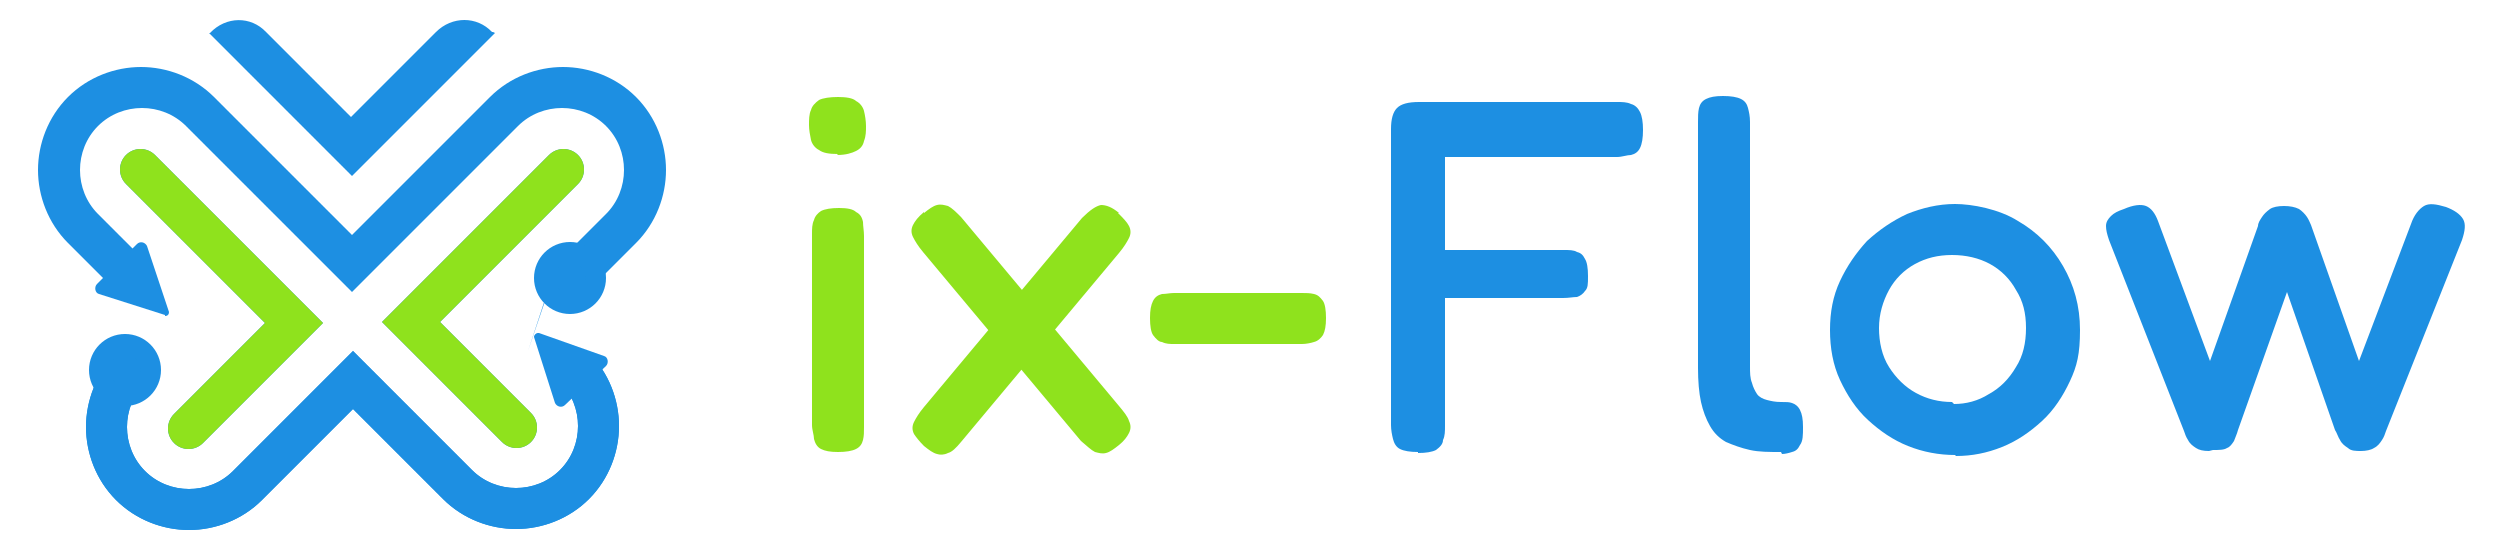
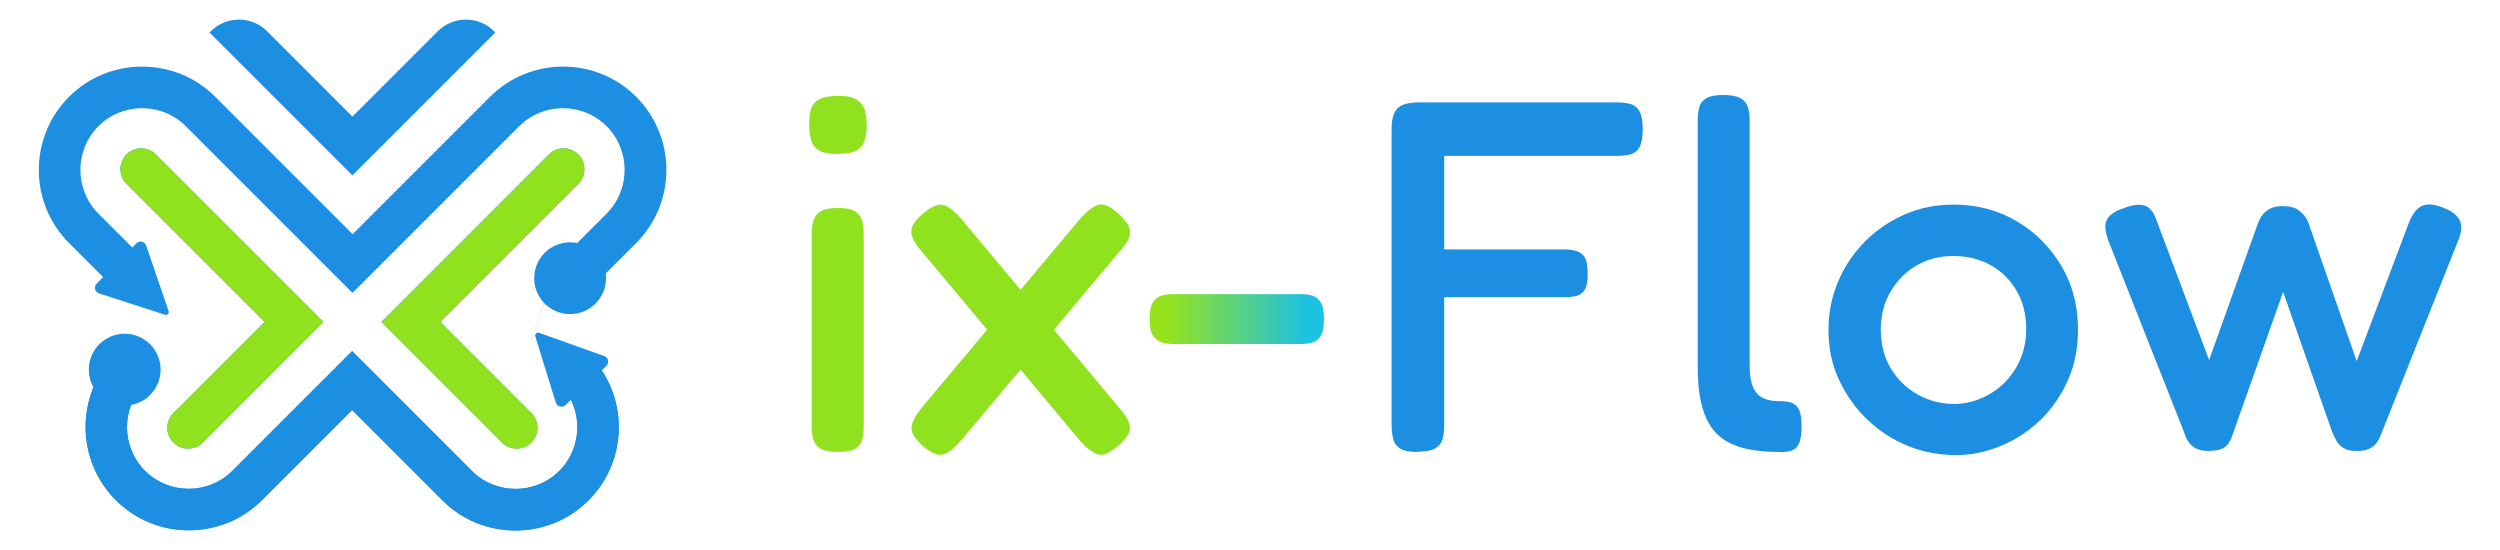
- <svg xmlns="http://www.w3.org/2000/svg" id="Layer_1" version="1.1" viewBox="0 0 250 55">
+ <svg xmlns="http://www.w3.org/2000/svg" id="Layer_1" data-name="Layer 1" viewBox="0 0 250 55">
  <defs>
    <style>
-       .st0 {
+       .cls-1 {
        stroke: #1d8fe2;
        stroke-miterlimit: 10;
        stroke-width: 2px;
      }

-       .st0, .st1 {
+       .cls-1, .cls-2 {
        fill: #1d8fe2;
      }

-       .st2 {
+       .cls-3 {
        fill: #8fe21d;
      }
+ 
+       .cls-4 {
+         fill: url(#linear-gradient);
+       }
    </style>
+     <linearGradient id="linear-gradient" x1="114.97" y1="31.9" x2="132.41" y2="31.9" gradientUnits="userSpaceOnUse">
+       <stop offset=".1" stop-color="#96e21d" />
+       <stop offset=".9" stop-color="#1dc1e2" />
+     </linearGradient>
  </defs>
  <g>
-     <path class="st2" d="M83.8,15.4c-.9,0-1.5-.1-1.9-.4-.4-.2-.7-.6-.8-1-.1-.5-.2-1-.2-1.5s0-1.1.2-1.5c.1-.4.4-.7.8-1,.4-.2,1.1-.3,1.9-.3s1.5.1,1.8.4c.4.2.7.6.8,1,.1.4.2,1,.2,1.5s0,1-.2,1.5c-.1.5-.4.8-.8,1-.4.2-1,.4-1.9.4ZM83.8,45.2c-.8,0-1.3-.1-1.7-.3-.4-.2-.6-.6-.7-1,0-.4-.2-.9-.2-1.4v-19.1c0-.5,0-1,.2-1.4.1-.4.4-.7.7-.9.4-.2,1-.3,1.8-.3s1.4.1,1.7.4c.4.2.6.5.7,1,0,.4.1.9.1,1.4v19.1c0,.5,0,.9-.1,1.3-.1.4-.3.7-.7.9-.4.2-1,.3-1.8.3Z" />
-     <path class="st2" d="M92.4,21.3c.5-.4.9-.7,1.3-.8.4-.1.7,0,1.1.1.4.2.8.6,1.3,1.1l15.8,18.9c.5.6.9,1.1,1,1.5.2.4.2.8,0,1.2s-.5.8-1,1.2c-.5.4-.9.7-1.3.8-.4.1-.7,0-1.1-.1-.4-.2-.8-.6-1.4-1.1l-15.8-18.9c-.5-.6-.8-1.1-1-1.5-.2-.4-.2-.8,0-1.2.2-.4.5-.8,1.1-1.3ZM111.8,21.3c.5.5.9.9,1.1,1.3.2.4.2.8,0,1.2s-.5.9-1,1.5l-15.8,18.9c-.5.6-.9,1-1.3,1.1-.4.2-.8.2-1.1.1-.4-.1-.8-.4-1.3-.8-.5-.5-.8-.9-1-1.2-.2-.4-.2-.8,0-1.2.2-.4.5-.9,1-1.5l15.8-18.9c.8-.8,1.4-1.2,1.9-1.3.5,0,1.1.2,1.8.8Z" />
-     <path class="st2" d="M117.4,34.4c-.4,0-.8,0-1.2-.2-.3,0-.6-.3-.9-.7-.2-.3-.3-.9-.3-1.7s.1-1.3.3-1.7c.2-.4.5-.6.9-.7.4,0,.8-.1,1.2-.1h12.8c.4,0,.8,0,1.2.1.4.1.6.3.9.7.2.3.3.9.3,1.7s-.1,1.3-.3,1.7c-.2.3-.5.6-.9.7-.3.1-.8.2-1.2.2h-12.7Z" />
-     <path class="st1" d="M141.8,45.2c-.8,0-1.4-.1-1.8-.3-.4-.2-.6-.6-.7-1-.1-.4-.2-.9-.2-1.4V12.9c0-1,.2-1.7.6-2.1.4-.4,1.1-.6,2.2-.6h19.8c.5,0,1,0,1.4.2.4.1.7.4.9.8.2.4.3,1,.3,1.8s-.1,1.4-.3,1.8c-.2.4-.5.6-.9.7-.4,0-.9.2-1.4.2h-17.2v9.3h11.9c.5,0,1,0,1.3.2.4.1.6.3.8.7.2.3.3.9.3,1.7s0,1.2-.3,1.5c-.2.3-.5.5-.8.6-.4,0-.8.1-1.4.1h-11.8v12.8c0,.5,0,1-.2,1.4,0,.4-.3.7-.7,1-.4.2-1,.3-1.8.3Z" />
-     <path class="st1" d="M178.1,45.2c-1.2,0-2.2,0-3.1-.2-.9-.2-1.7-.5-2.4-.8-.7-.4-1.2-.9-1.6-1.6-.4-.7-.7-1.5-.9-2.4s-.3-2.1-.3-3.4V12.2c0-.5,0-1,.1-1.4.1-.4.3-.7.7-.9.4-.2.9-.3,1.7-.3s1.4.1,1.8.3c.4.2.6.5.7.9s.2.8.2,1.4v24.4c0,.7,0,1.2.2,1.7.1.4.3.8.5,1.1s.6.5,1,.6c.4.1.8.2,1.4.2s.8,0,1.1.1c.3.1.6.3.8.7.2.4.3.9.3,1.7s0,1.4-.3,1.8c-.2.4-.4.6-.8.7-.3.1-.7.2-1,.2Z" />
-     <path class="st1" d="M195.5,45.5c-1.6,0-3.2-.3-4.7-.9s-2.8-1.5-4-2.6c-1.2-1.1-2.1-2.5-2.8-4s-1-3.2-1-5,.3-3.4,1-4.9c.7-1.5,1.6-2.8,2.7-4,1.2-1.1,2.5-2,4-2.7,1.5-.6,3.1-1,4.8-1s4.4.5,6.3,1.7c1.9,1.1,3.4,2.6,4.5,4.5,1.1,1.9,1.7,4,1.7,6.4s-.3,3.6-1,5.1c-.7,1.5-1.6,2.9-2.8,4-1.2,1.1-2.5,2-4,2.6-1.5.6-3,.9-4.6.9ZM195.4,40.4c1.2,0,2.4-.3,3.5-1,1.1-.6,2-1.5,2.7-2.7.7-1.1,1-2.4,1-3.9s-.3-2.7-1-3.8c-.6-1.1-1.5-2-2.6-2.6-1.1-.6-2.4-.9-3.8-.9s-2.6.3-3.7.9c-1.1.6-2,1.5-2.6,2.6-.6,1.1-1,2.4-1,3.8s.3,2.8,1,3.9c.7,1.1,1.6,2,2.7,2.6,1.1.6,2.3.9,3.6.9Z" />
-     <path class="st1" d="M220.9,45.1c-.6,0-1-.1-1.3-.3-.3-.2-.6-.4-.8-.8-.2-.3-.3-.6-.4-.9l-7.5-19.1c-.2-.6-.3-1-.3-1.4,0-.4.2-.7.5-1s.7-.5,1.3-.7c.9-.4,1.7-.5,2.2-.3.5.2.9.7,1.2,1.5l5.2,14,4.8-13.5c0-.3.2-.6.4-.9.2-.3.4-.5.8-.8.3-.2.8-.3,1.4-.3s1.1.1,1.5.3c.3.2.6.5.8.8.2.3.3.6.4.8l4.8,13.6,5.2-13.7c.3-.9.8-1.5,1.3-1.8.5-.3,1.2-.2,2.2.1.8.3,1.4.7,1.7,1.2s.2,1.2-.1,2.1l-7.6,19.1c-.1.3-.2.6-.4.9-.2.3-.4.6-.8.8-.3.2-.8.3-1.3.3s-1,0-1.3-.3c-.3-.2-.6-.4-.8-.8-.2-.3-.3-.7-.5-1l-4.8-13.8-4.9,13.8c-.1.4-.3.8-.4,1.1-.2.3-.4.6-.7.7-.3.2-.8.2-1.4.2Z" />
+     <path class="cls-3" d="M83.77,15.4c-.87,0-1.5-.12-1.9-.38-.4-.25-.66-.6-.77-1.05-.12-.45-.18-.96-.18-1.53,0-.6.06-1.11.18-1.53.12-.42.38-.74.8-.97.42-.23,1.06-.35,1.92-.35s1.45.12,1.85.38c.4.25.67.59.8,1.02.13.43.2.95.2,1.55,0,.53-.07,1.03-.2,1.48-.13.45-.4.79-.8,1.02-.4.23-1.03.35-1.9.35ZM83.77,45.2c-.77,0-1.34-.12-1.73-.35-.38-.23-.62-.55-.72-.95-.1-.4-.15-.85-.15-1.35v-19.15c0-.5.06-.95.18-1.35.12-.4.36-.71.72-.92.37-.22.95-.33,1.75-.33s1.38.12,1.72.35c.35.23.58.55.68.95.1.4.15.87.15,1.4v19.1c0,.5-.05.95-.15,1.35-.1.4-.33.71-.7.92-.37.22-.95.33-1.75.33Z" />
+     <path class="cls-3" d="M92.36,21.3c.5-.4.93-.66,1.3-.77.37-.12.72-.08,1.07.12.35.2.78.57,1.28,1.1l15.8,18.9c.53.6.88,1.11,1.05,1.52.17.42.17.81,0,1.18s-.52.78-1.05,1.25c-.5.4-.92.67-1.27.8-.35.13-.72.1-1.1-.1-.38-.2-.84-.58-1.38-1.15l-15.8-18.9c-.5-.57-.83-1.06-1-1.47-.17-.42-.17-.82,0-1.2.17-.38.53-.81,1.1-1.28ZM111.77,21.3c.53.47.89.89,1.08,1.28.18.38.2.78.05,1.2s-.49.91-1.03,1.47l-15.85,18.9c-.5.57-.94.95-1.33,1.15-.38.2-.76.23-1.12.1-.37-.13-.8-.4-1.3-.8-.5-.47-.83-.88-1-1.25-.17-.37-.16-.77.03-1.2.18-.43.51-.93.97-1.5l15.85-18.9c.77-.8,1.38-1.23,1.85-1.3.47-.07,1.07.22,1.8.85Z" />
+     <path class="cls-4" d="M117.36,34.4c-.43,0-.83-.05-1.17-.15-.35-.1-.64-.33-.88-.67-.23-.35-.35-.91-.35-1.67s.11-1.33.32-1.67c.22-.35.51-.58.88-.68.37-.1.75-.15,1.15-.15h12.75c.43,0,.83.05,1.17.15.35.1.63.33.85.68.22.35.32.91.32,1.67s-.11,1.33-.32,1.67c-.22.35-.5.58-.85.67-.35.1-.76.15-1.22.15h-12.65Z" />
+     <path class="cls-2" d="M141.76,45.2c-.8,0-1.38-.12-1.75-.35-.37-.23-.6-.56-.7-.98-.1-.42-.15-.88-.15-1.38V12.9c0-1,.2-1.69.6-2.08.4-.38,1.12-.58,2.15-.58h19.8c.53,0,.99.06,1.38.17.38.12.67.37.88.75.2.38.3.98.3,1.78s-.11,1.39-.32,1.78c-.22.38-.53.62-.93.72-.4.1-.87.15-1.4.15h-17.2v9.35h11.9c.53,0,.98.06,1.35.17.37.12.64.34.83.67.18.33.27.88.27,1.65,0,.7-.1,1.22-.3,1.55-.2.33-.48.54-.85.62-.37.08-.82.12-1.35.12h-11.85v12.8c0,.5-.05.95-.15,1.35-.1.4-.34.72-.72.95-.38.23-.97.35-1.78.35Z" />
+     <path class="cls-2" d="M178.06,45.2c-1.17,0-2.2-.08-3.1-.25-.9-.17-1.68-.45-2.35-.85-.67-.4-1.21-.93-1.62-1.6-.42-.67-.72-1.47-.92-2.42s-.3-2.08-.3-3.38V12.15c0-.53.05-1,.15-1.4.1-.4.33-.71.7-.92.37-.22.93-.33,1.7-.33s1.38.11,1.75.33c.37.22.61.52.72.9s.18.84.18,1.38v24.45c0,.67.06,1.23.17,1.68.12.45.3.82.55,1.1s.57.48.95.6c.38.12.84.18,1.38.18.43,0,.81.05,1.12.15.32.1.57.33.75.67.18.35.27.91.27,1.68s-.09,1.38-.27,1.75c-.18.37-.44.6-.78.7-.33.1-.68.15-1.05.15Z" />
+     <path class="cls-2" d="M195.46,45.5c-1.63,0-3.2-.31-4.7-.92s-2.84-1.49-4.03-2.62c-1.18-1.13-2.12-2.46-2.83-3.97s-1.05-3.18-1.05-4.98.33-3.36.97-4.88c.65-1.52,1.55-2.85,2.7-4,1.15-1.15,2.48-2.05,3.98-2.7,1.5-.65,3.12-.97,4.85-.97,2.33,0,4.43.55,6.3,1.65,1.87,1.1,3.36,2.59,4.48,4.47,1.12,1.88,1.67,4.01,1.67,6.38,0,1.87-.34,3.57-1.03,5.1-.68,1.53-1.61,2.86-2.77,3.98-1.17,1.12-2.49,1.97-3.98,2.58-1.48.6-3.01.9-4.58.9ZM195.36,40.4c1.23,0,2.41-.32,3.53-.95,1.12-.63,2.02-1.52,2.7-2.65.68-1.13,1.03-2.43,1.03-3.9s-.32-2.7-.95-3.8c-.63-1.1-1.5-1.96-2.6-2.58-1.1-.62-2.35-.92-3.75-.92s-2.59.32-3.67.95c-1.08.63-1.95,1.51-2.6,2.62-.65,1.12-.97,2.38-.97,3.78,0,1.5.34,2.81,1.02,3.92.68,1.12,1.58,1.98,2.7,2.6,1.12.62,2.31.92,3.58.92Z" />
+     <path class="cls-2" d="M220.86,45.1c-.57,0-1.02-.1-1.35-.3-.33-.2-.58-.45-.75-.75-.17-.3-.3-.62-.4-.95l-7.55-19.1c-.2-.57-.29-1.04-.28-1.42.02-.38.17-.72.45-1s.71-.53,1.28-.72c.93-.37,1.67-.47,2.2-.3.53.17.93.67,1.2,1.5l5.25,13.95,4.8-13.45c.1-.3.23-.59.4-.88.17-.28.42-.53.78-.75.35-.22.81-.32,1.38-.32.63,0,1.12.11,1.45.32.33.22.6.47.8.75.2.28.33.56.4.83l4.75,13.6,5.15-13.65c.33-.93.77-1.54,1.3-1.83.53-.28,1.25-.24,2.15.12.83.3,1.39.71,1.67,1.23s.24,1.21-.12,2.07l-7.6,19.1c-.1.3-.23.6-.4.9-.17.3-.42.55-.75.75-.33.2-.78.3-1.35.3s-1.01-.09-1.33-.28c-.32-.18-.57-.43-.75-.75-.18-.32-.34-.66-.48-1.03l-4.85-13.85-4.9,13.85c-.13.43-.28.81-.45,1.12-.17.32-.41.55-.73.7-.32.15-.77.23-1.38.23Z" />
  </g>
  <g>
-     <path class="st1" d="M57.8,18.4c.8-.8.8-2.1,0-2.9-.8-.8-2.1-.8-2.9,0l-13.3,13.3-.5.5-2.9,2.9h0l2.9,2.9,9.1,9.1c.8.8,2.1.8,2.9,0,.8-.8.8-2.1,0-2.9l-9.1-9.1,2.9-2.9h0c2.9-2.9,8.1-8.1,10.9-10.9h0ZM49.5,3.3l-14.3,14.3L20.9,3.3h.1c1.6-1.7,4.1-1.7,5.6-.1l8.5,8.5,8.5-8.5c1.6-1.6,4.1-1.6,5.6,0h.1ZM12.6,18.4c-.8-.8-.8-2.1,0-2.9.8-.8,2.1-.8,2.9,0l13.8,13.8.6.6.4.4,2,2h0l-2.9,2.9h0l-9.1,9.1c-.8.8-2.1.8-2.9,0s-.8-2.1,0-2.9l9.1-9.1h0l-2.9-2.9h0c-2.9-2.9-8.1-8.1-10.9-10.9h0ZM52.8,35.1,55.7,26.3l4.9-4.9c1.2-1.2,1.8-2.8,1.8-4.4s-.6-3.2-1.8-4.4c-1.2-1.2-2.8-1.8-4.4-1.8s-3.2.6-4.4,1.8l-13.7,13.7h0l-2.9,2.9-2.9-2.9h0l-13.7-13.7c-1.2-1.2-2.8-1.8-4.4-1.8s-3.2.6-4.4,1.8c-1.2,1.2-1.8,2.8-1.8,4.4s.6,3.2,1.8,4.4l4.5,4.5-3.1,2.8c-1.6-1.6-3.2-3.2-4.4-4.4-2-2-3-4.7-3-7.3s1-5.3,3-7.3c2-2,4.7-3,7.3-3s5.3,1,7.3,3l12.8,12.8.7.7.3.3.3-.3.7-.7,12.8-12.8c2-2,4.7-3,7.3-3s5.3,1,7.3,3c2,2,3,4.7,3,7.3s-1,5.3-3,7.3c-1.3,1.3-3.1,3.1-4.9,4.9l-2.9-2.9ZM35.2,41l-9,9c-2,2-4.7,3-7.3,3s-5.3-1-7.3-3c-2-2-3-4.7-3-7.3s1-5.3,3-7.3h0s.3-.3.3-.3l2.9,2.9-.3.3h0c-1.2,1.2-1.8,2.8-1.8,4.4s.6,3.2,1.8,4.4c1.2,1.2,2.8,1.8,4.4,1.8s3.2-.6,4.4-1.8l12-12,3.2,3.2,8.7,8.7c1.2,1.2,2.8,1.8,4.4,1.8s3.2-.6,4.4-1.8c1.2-1.2,1.8-2.8,1.8-4.4s-.6-3.2-1.8-4.4h0s-.3-.3-.3-.3l2.9-2.9.3.3h0c2,2,3,4.7,3,7.3s-1,5.3-3,7.3c-2,2-4.7,3-7.3,3s-5.3-1-7.3-3l-9-9h0Z" />
-     <path class="st1" d="M35.2,41l-9,9c-2,2-4.7,3-7.3,3s-5.3-1-7.3-3c-2-2-3-4.7-3-7.3s1-5.3,3-7.3h0s.3-.3.3-.3l2.9,2.9-.3.3h0c-1.2,1.2-1.8,2.8-1.8,4.4s.6,3.2,1.8,4.4c1.2,1.2,2.8,1.8,4.4,1.8s3.2-.6,4.4-1.8l12-12,3.2,3.2,8.7,8.7c1.2,1.2,2.8,1.8,4.4,1.8s3.2-.6,4.4-1.8c1.2-1.2,1.8-2.8,1.8-4.4s-.6-3.2-1.8-4.4h0s-.3-.3-.3-.3l2.9-2.9.3.3h0c2,2,3,4.7,3,7.3s-1,5.3-3,7.3c-2,2-4.7,3-7.3,3s-5.3-1-7.3-3l-9-9h0Z" />
-     <path class="st2" d="M57.8,18.4c.8-.8.8-2.1,0-2.9-.8-.8-2.1-.8-2.9,0l-13.3,13.3-.5.5-2.9,2.9h0l2.9,2.9,9.1,9.1c.8.8,2.1.8,2.9,0,.8-.8.8-2.1,0-2.9l-9.1-9.1,2.9-2.9h0c2.9-2.9,8.1-8.1,10.9-10.9h0Z" />
-     <path class="st2" d="M12.6,18.4c-.8-.8-.8-2.1,0-2.9.8-.8,2.1-.8,2.9,0l13.8,13.8.6.6.4.4,2,2h0l-2.9,2.9h0l-9.1,9.1c-.8.8-2.1.8-2.9,0s-.8-2.1,0-2.9l9.1-9.1h0l-2.9-2.9h0c-2.9-2.9-8.1-8.1-10.9-10.9h0Z" />
-     <path class="st1" d="M16.5,31.5l-6.6-2.1c-.4-.1-.5-.7-.2-1l4-4c.3-.3.8-.2,1,.2l2.2,6.6c0,.2-.1.4-.4.4Z" />
-     <circle class="st0" cx="12.5" cy="37" r="2.6" />
-     <circle class="st0" cx="57" cy="27.8" r="2.6" />
-     <path class="st1" d="M53.9,33.3l6.5,2.3c.4.1.5.7.2,1l-4.1,3.9c-.3.3-.8.2-1-.2l-2.1-6.6c0-.2.2-.4.4-.4Z" />
+     <path class="cls-2" d="M57.83,18.38c.81-.81.81-2.13,0-2.94-.81-.81-2.13-.81-2.94,0l-13.29,13.29-.53.53-2.93,2.93h0l2.94,2.94,9.12,9.12c.81.81,2.13.81,2.94,0,.81-.81.81-2.13,0-2.94l-9.12-9.12,2.91-2.91h0c2.85-2.85,8.05-8.05,10.91-10.91h0ZM49.53,3.25l-14.29,14.29L20.95,3.25l.12-.12c1.56-1.56,4.09-1.56,5.64,0l8.53,8.53,8.53-8.53c1.56-1.56,4.09-1.56,5.64,0l.12.12ZM12.65,18.38c-.81-.81-.81-2.13,0-2.94.81-.81,2.13-.81,2.94,0l13.82,13.82.58.58.37.37,1.98,1.98h0l-2.94,2.94h0l-9.12,9.12c-.81.81-2.13.81-2.94,0s-.81-2.13,0-2.94l9.12-9.12h0l-2.91-2.91h0c-2.85-2.85-8.05-8.05-10.91-10.91h0ZM52.77,35.12,55.74,26.28l4.92-4.92c1.2-1.2,1.8-2.79,1.8-4.37s-.6-3.17-1.8-4.37c-1.2-1.2-2.79-1.8-4.37-1.8s-3.17.6-4.37,1.8l-13.73,13.73h0l-2.94,2.94-2.94-2.94h0l-13.73-13.73c-1.2-1.2-2.79-1.8-4.37-1.8s-3.17.6-4.37,1.8c-1.2,1.2-1.8,2.79-1.8,4.37s.6,3.17,1.8,4.37l4.53,4.53-3.1,2.78c-1.64-1.64-3.2-3.2-4.37-4.37-2.01-2.01-3.02-4.66-3.02-7.31s1.01-5.3,3.02-7.31c2.01-2.01,4.66-3.02,7.31-3.02s5.3,1,7.31,3.02l12.76,12.76.67.67.31.31.31-.31.67-.67,12.76-12.76c2.01-2.01,4.66-3.02,7.31-3.02s5.3,1,7.31,3.02c2.01,2.01,3.02,4.66,3.02,7.31s-1.01,5.3-3.02,7.31c-1.3,1.3-3.09,3.09-4.92,4.92l-2.93-2.93ZM35.24,40.97l-9.04,9.04c-2.01,2.01-4.66,3.02-7.31,3.02s-5.3-1-7.31-3.02c-2.01-2.01-3.02-4.66-3.02-7.31s1.01-5.3,3.02-7.31h0s.26-.25.26-.25l2.92,2.93-.26.26h0c-1.2,1.21-1.8,2.79-1.8,4.38s.6,3.17,1.8,4.37c1.2,1.2,2.79,1.8,4.37,1.8s3.17-.6,4.37-1.8l11.97-11.97,3.24,3.24,8.74,8.74c1.2,1.2,2.79,1.8,4.37,1.8s3.17-.6,4.37-1.8c1.2-1.2,1.8-2.79,1.8-4.37s-.6-3.17-1.8-4.37h0s-.26-.26-.26-.26l2.93-2.93.26.26h0c2.01,2.01,3.02,4.66,3.02,7.3s-1.01,5.3-3.02,7.31c-2.01,2.01-4.66,3.02-7.31,3.02s-5.3-1-7.31-3.02l-9.04-9.04h0Z" />
+     <path class="cls-2" d="M35.24,40.97l-9.04,9.04c-2.01,2.01-4.66,3.02-7.31,3.02s-5.3-1-7.31-3.02c-2.01-2.01-3.02-4.66-3.02-7.31s1.01-5.3,3.02-7.31h0s.26-.25.26-.25l2.92,2.93-.26.26h0c-1.2,1.21-1.8,2.79-1.8,4.38s.6,3.17,1.8,4.37c1.2,1.2,2.79,1.8,4.37,1.8s3.17-.6,4.37-1.8l11.97-11.97,3.24,3.24,8.74,8.74c1.2,1.2,2.79,1.8,4.37,1.8s3.17-.6,4.37-1.8c1.2-1.2,1.8-2.79,1.8-4.37s-.6-3.17-1.8-4.37h0s-.26-.26-.26-.26l2.93-2.93.26.26h0c2.01,2.01,3.02,4.66,3.02,7.3s-1.01,5.3-3.02,7.31c-2.01,2.01-4.66,3.02-7.31,3.02s-5.3-1-7.31-3.02l-9.04-9.04h0Z" />
+     <path class="cls-3" d="M57.83,18.38c.81-.81.81-2.13,0-2.94-.81-.81-2.13-.81-2.94,0l-13.29,13.29-.53.53-2.93,2.93h0l2.94,2.94,9.12,9.12c.81.81,2.13.81,2.94,0,.81-.81.81-2.13,0-2.94l-9.12-9.12,2.91-2.91h0c2.85-2.85,8.05-8.05,10.91-10.91h0Z" />
+     <path class="cls-3" d="M12.65,18.38c-.81-.81-.81-2.13,0-2.94.81-.81,2.13-.81,2.94,0l13.82,13.82.58.58.37.37,1.98,1.98h0l-2.94,2.94h0l-9.12,9.12c-.81.81-2.13.81-2.94,0s-.81-2.13,0-2.94l9.12-9.12h0l-2.91-2.91h0c-2.85-2.85-8.05-8.05-10.91-10.91h0Z" />
+     <path class="cls-2" d="M16.49,31.47l-6.59-2.13c-.41-.13-.54-.66-.24-.97l3.98-4.04c.31-.31.83-.19.97.22l2.25,6.55c.08.23-.14.45-.37.37Z" />
+     <circle class="cls-1" cx="12.47" cy="36.96" r="2.59" />
+     <circle class="cls-1" cx="57.01" cy="27.82" r="2.59" />
+     <path class="cls-2" d="M53.91,33.28l6.52,2.33c.41.15.52.67.21.98l-4.09,3.92c-.31.3-.84.17-.97-.25l-2.05-6.62c-.07-.23.15-.44.38-.36Z" />
  </g>
</svg>
